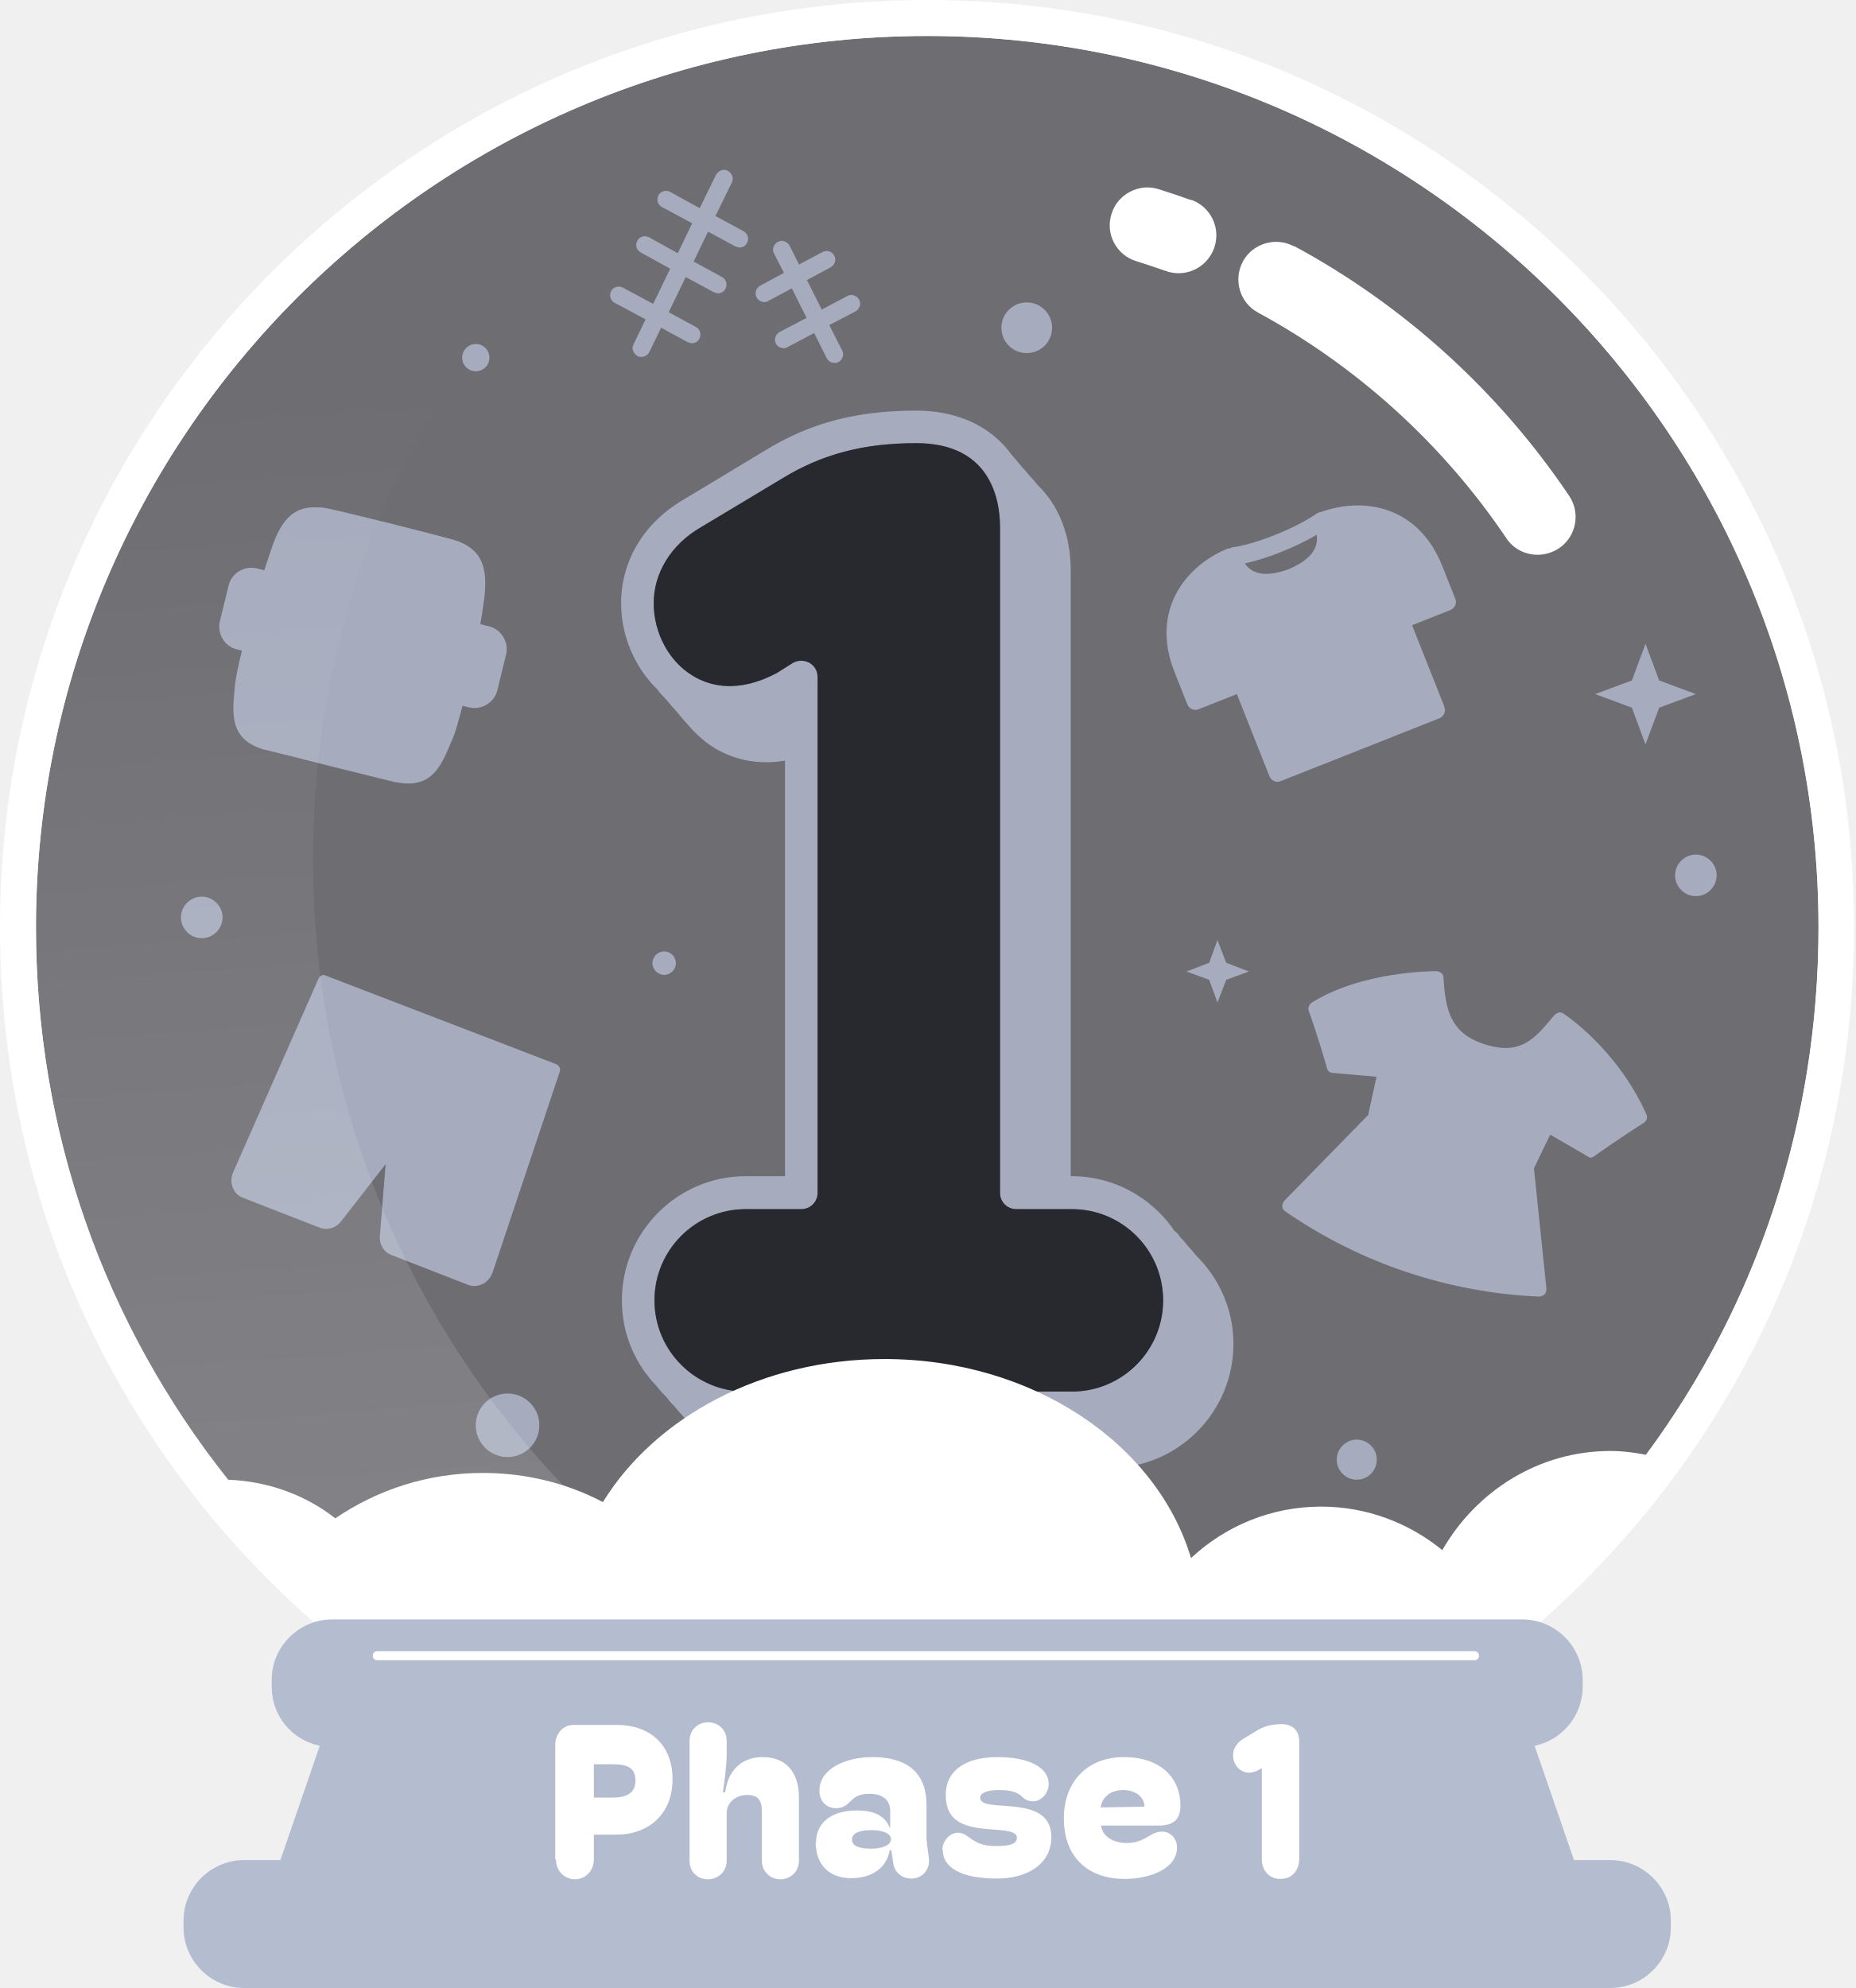
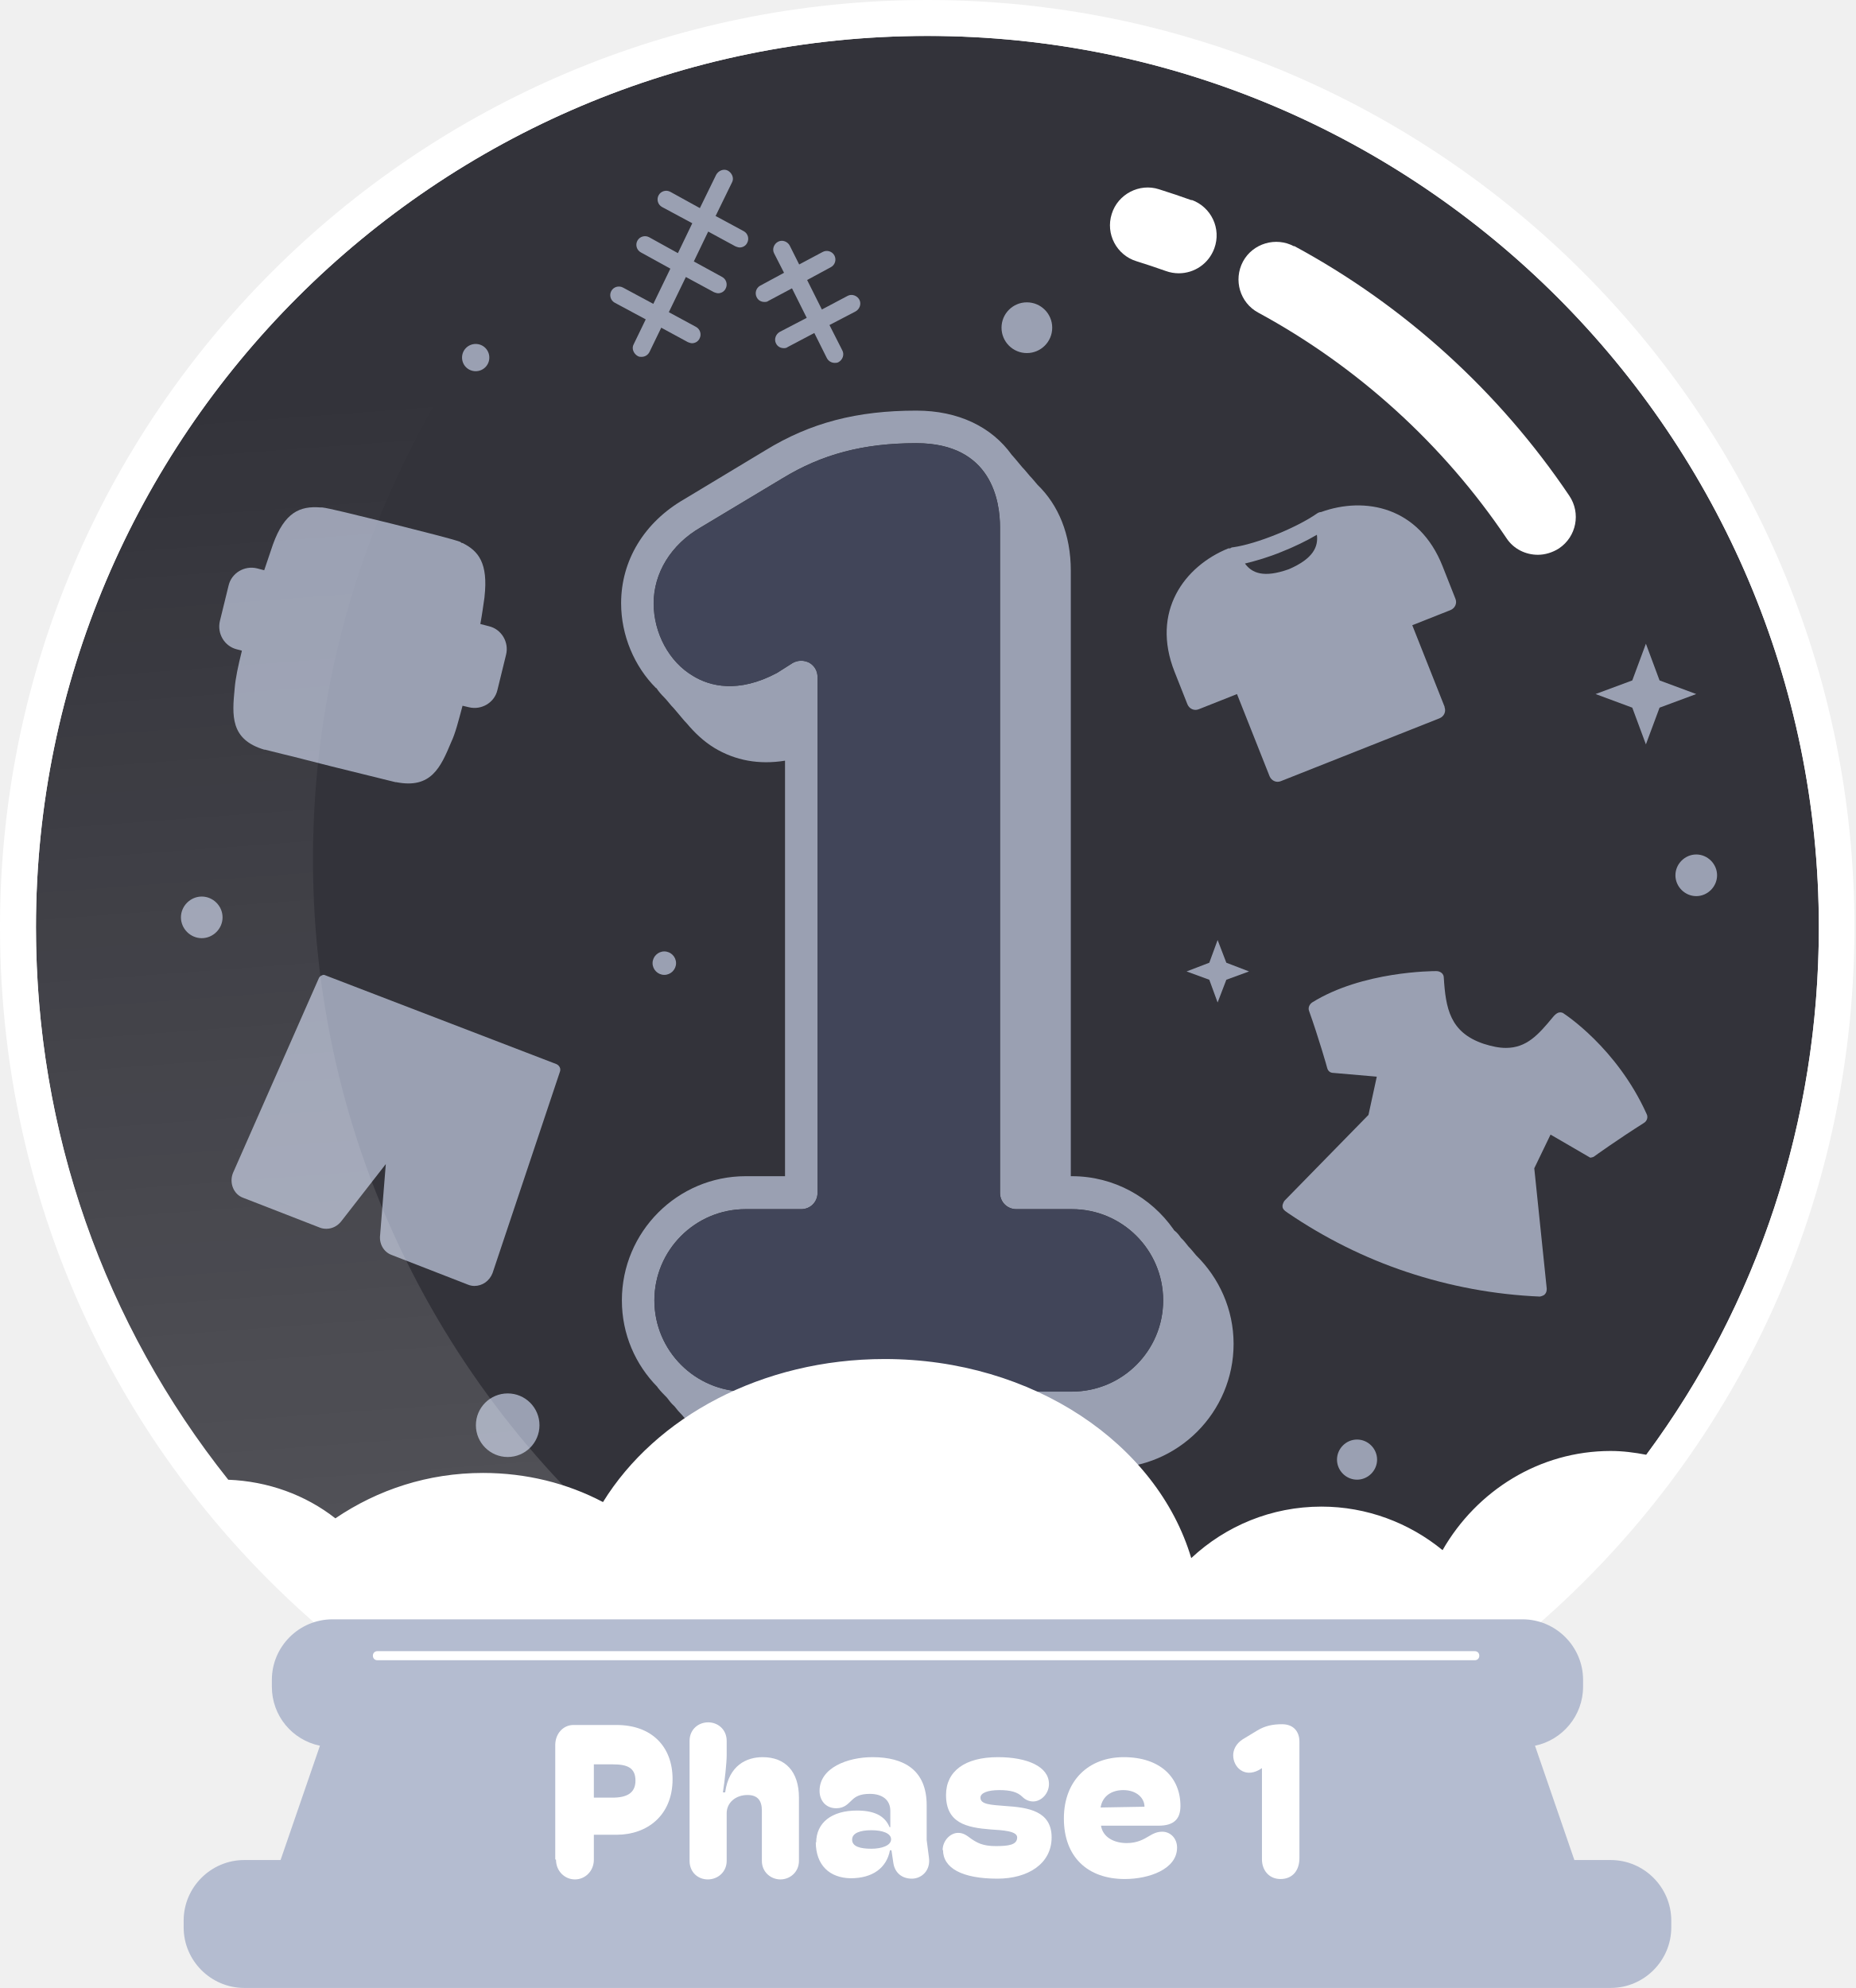
<svg xmlns="http://www.w3.org/2000/svg" width="56" height="60" viewBox="0 0 56 60" fill="none">
-   <path d="M44.068 49.538L44.399 49.972C39.83 53.399 34.142 55.432 27.985 55.432C21.829 55.432 16.152 53.41 11.572 49.972L11.903 49.538C5.027 44.41 1.086 36.54 1.086 27.985C1.086 13.159 13.159 1.086 27.985 1.086C42.811 1.086 54.885 13.148 54.885 27.985C54.885 36.54 50.944 44.41 44.068 49.538Z" fill="#17171E" fill-opacity="0.6" />
-   <path opacity="0.8" d="M7.3 19.646C7.186 20.103 7.106 20.48 7.083 20.777C7.003 21.599 6.946 22.319 7.974 22.627C7.974 22.627 7.985 22.627 7.997 22.627L8.545 22.764L8.83 22.833L9.995 23.13L11.937 23.609C11.937 23.609 11.949 23.609 11.96 23.609C13.011 23.815 13.296 23.164 13.616 22.399C13.742 22.136 13.833 21.77 13.959 21.302L14.153 21.348C14.53 21.439 14.918 21.211 15.01 20.834L15.273 19.76C15.364 19.383 15.135 18.995 14.758 18.903L14.496 18.835C14.553 18.526 14.587 18.252 14.621 18.024C14.621 18.024 14.621 18.024 14.621 18.012C14.736 16.996 14.439 16.631 13.959 16.391H13.936C13.936 16.391 13.902 16.368 13.89 16.356C13.639 16.265 12.771 16.048 11.823 15.808C10.612 15.511 9.927 15.34 9.721 15.317C9.721 15.317 9.71 15.317 9.698 15.317H9.664C9.059 15.271 8.591 15.454 8.236 16.436L7.974 17.213L7.757 17.156C7.38 17.064 6.991 17.293 6.9 17.67L6.637 18.744C6.546 19.12 6.774 19.509 7.151 19.6L7.288 19.634L7.3 19.646Z" fill="#B4BCD0" />
-   <path opacity="0.8" d="M21.586 6.534L22.089 5.506C22.157 5.38 22.089 5.221 21.963 5.152C21.838 5.084 21.678 5.152 21.609 5.278L21.118 6.283L20.227 5.792C20.102 5.723 19.942 5.769 19.873 5.894C19.805 6.02 19.851 6.18 19.976 6.248L20.89 6.739L20.456 7.642L19.588 7.162C19.462 7.093 19.302 7.139 19.234 7.265C19.165 7.39 19.211 7.55 19.337 7.619L20.227 8.11L19.713 9.172L18.8 8.681C18.674 8.612 18.514 8.658 18.446 8.784C18.377 8.909 18.423 9.069 18.549 9.138L19.485 9.64L19.12 10.394C19.051 10.519 19.12 10.679 19.245 10.748C19.279 10.771 19.325 10.771 19.36 10.771C19.462 10.771 19.554 10.714 19.599 10.622L19.953 9.891L20.753 10.325C20.753 10.325 20.833 10.36 20.878 10.36C20.97 10.36 21.061 10.314 21.107 10.223C21.175 10.097 21.13 9.937 21.004 9.869L20.182 9.423L20.696 8.361L21.541 8.818C21.541 8.818 21.621 8.852 21.666 8.852C21.758 8.852 21.849 8.806 21.895 8.715C21.963 8.589 21.918 8.43 21.792 8.361L20.935 7.893L21.369 6.991L22.192 7.436C22.192 7.436 22.271 7.47 22.317 7.47C22.409 7.47 22.5 7.425 22.546 7.333C22.614 7.208 22.569 7.048 22.443 6.979L21.598 6.522L21.586 6.534Z" fill="#B4BCD0" />
-   <path opacity="0.8" d="M25.577 8.932L24.801 9.343L24.355 8.452L25.075 8.064C25.2 7.995 25.246 7.836 25.178 7.71C25.109 7.584 24.949 7.539 24.824 7.607L24.116 7.984L23.83 7.413C23.762 7.287 23.602 7.23 23.476 7.299C23.35 7.367 23.293 7.527 23.362 7.653L23.659 8.235L22.939 8.624C22.814 8.692 22.768 8.852 22.837 8.978C22.882 9.069 22.974 9.115 23.065 9.115C23.111 9.115 23.145 9.115 23.191 9.08L23.899 8.703L24.344 9.594L23.533 10.017C23.407 10.085 23.35 10.245 23.419 10.371C23.465 10.462 23.556 10.508 23.647 10.508C23.693 10.508 23.727 10.508 23.773 10.474L24.572 10.051L24.949 10.805C24.995 10.896 25.086 10.953 25.189 10.953C25.223 10.953 25.269 10.953 25.303 10.93C25.429 10.862 25.486 10.702 25.417 10.576L25.029 9.811L25.817 9.4C25.943 9.332 26 9.172 25.931 9.046C25.863 8.92 25.703 8.863 25.577 8.932Z" fill="#B4BCD0" />
-   <path opacity="0.8" d="M43.601 21.348L42.618 18.87L43.772 18.413C43.909 18.356 43.978 18.207 43.921 18.07L43.532 17.088C42.824 15.294 41.191 14.975 39.866 15.454C39.82 15.454 39.774 15.477 39.74 15.5C39.135 15.923 37.935 16.414 37.216 16.517C37.182 16.517 37.147 16.528 37.124 16.551C37.102 16.551 37.09 16.551 37.067 16.551C35.742 17.088 34.726 18.458 35.445 20.274L35.834 21.257C35.891 21.394 36.039 21.462 36.176 21.405L37.33 20.948L38.312 23.427C38.37 23.564 38.518 23.633 38.655 23.575L43.441 21.679C43.578 21.622 43.647 21.474 43.589 21.337L43.601 21.348ZM38.895 17.179C38.13 17.453 37.776 17.293 37.57 17.008C37.901 16.928 38.289 16.814 38.678 16.654C39.055 16.505 39.432 16.322 39.74 16.14C39.786 16.494 39.637 16.859 38.895 17.179Z" fill="#B4BCD0" />
-   <path opacity="0.8" d="M6.089 27.061C5.746 27.061 5.461 27.346 5.461 27.689C5.461 28.031 5.746 28.317 6.089 28.317C6.432 28.317 6.717 28.031 6.717 27.689C6.717 27.346 6.432 27.061 6.089 27.061Z" fill="#B4BCD0" />
-   <path opacity="0.8" d="M51.183 25.791C50.84 25.791 50.555 26.076 50.555 26.419C50.555 26.762 50.84 27.047 51.183 27.047C51.525 27.047 51.811 26.762 51.811 26.419C51.811 26.076 51.525 25.791 51.183 25.791Z" fill="#B4BCD0" />
-   <path opacity="0.8" d="M40.949 43.449C40.618 43.449 40.344 43.723 40.344 44.054C40.344 44.386 40.618 44.66 40.949 44.66C41.28 44.66 41.554 44.386 41.554 44.054C41.554 43.723 41.28 43.449 40.949 43.449Z" fill="#B4BCD0" />
-   <path opacity="0.8" d="M30.988 10.657C31.41 10.657 31.753 10.315 31.753 9.892C31.753 9.47 31.41 9.127 30.988 9.127C30.565 9.127 30.223 9.47 30.223 9.892C30.223 10.315 30.565 10.657 30.988 10.657Z" fill="#B4BCD0" />
-   <path opacity="0.8" d="M15.319 43.975C15.848 43.975 16.278 43.546 16.278 43.016C16.278 42.486 15.848 42.057 15.319 42.057C14.789 42.057 14.359 42.486 14.359 43.016C14.359 43.546 14.789 43.975 15.319 43.975Z" fill="#B4BCD0" />
-   <path opacity="0.8" d="M20.045 28.715C19.851 28.715 19.691 28.875 19.691 29.069C19.691 29.263 19.851 29.423 20.045 29.423C20.24 29.423 20.399 29.263 20.399 29.069C20.399 28.875 20.24 28.715 20.045 28.715Z" fill="#B4BCD0" />
-   <path opacity="0.8" d="M14.36 11.205C14.589 11.205 14.771 11.022 14.771 10.794C14.771 10.566 14.589 10.383 14.36 10.383C14.132 10.383 13.949 10.566 13.949 10.794C13.949 11.022 14.132 11.205 14.36 11.205Z" fill="#B4BCD0" />
-   <path opacity="0.8" d="M36.745 28.373L36.494 29.058L35.809 29.321L36.494 29.572L36.745 30.257L37.008 29.572L37.693 29.321L37.008 29.058L36.745 28.373Z" fill="#B4BCD0" />
-   <path opacity="0.8" d="M50.075 20.537L49.663 19.43L49.252 20.537L48.145 20.948L49.252 21.36L49.663 22.467L50.075 21.36L51.182 20.948L50.075 20.537Z" fill="#B4BCD0" />
-   <path opacity="0.8" d="M47.199 30.59C47.199 30.59 47.13 30.555 47.084 30.555C47.027 30.555 46.959 30.578 46.856 30.704C46.422 31.229 46.068 31.629 45.44 31.629C45.234 31.629 45.017 31.584 44.766 31.504C43.749 31.161 43.623 30.43 43.566 29.505C43.566 29.39 43.464 29.311 43.338 29.311C43.246 29.311 41.111 29.311 39.591 30.259C39.511 30.316 39.466 30.419 39.5 30.51C39.786 31.309 40.048 32.223 40.048 32.235C40.071 32.326 40.14 32.383 40.231 32.383L41.545 32.497L41.293 33.651L38.758 36.244C38.758 36.244 38.689 36.346 38.7 36.415C38.7 36.472 38.735 36.529 38.86 36.609C39.968 37.363 41.179 37.968 42.447 38.391C43.749 38.825 45.097 39.076 46.468 39.133C46.468 39.133 46.582 39.111 46.616 39.065C46.662 39.019 46.673 38.962 46.673 38.894L46.296 35.261L46.787 34.245L47.987 34.942C47.987 34.942 48.078 34.93 48.101 34.907C48.112 34.896 48.832 34.382 49.609 33.891C49.7 33.834 49.734 33.719 49.689 33.628C48.786 31.618 47.187 30.59 47.164 30.578L47.199 30.59Z" fill="#B4BCD0" />
-   <path opacity="0.8" d="M16.791 32.119L9.777 29.424C9.709 29.424 9.64 29.47 9.617 29.527L7.025 35.409C6.91 35.706 7.047 36.049 7.333 36.151L9.652 37.054C9.709 37.077 9.777 37.088 9.846 37.088C10.029 37.088 10.2 36.997 10.314 36.837L11.639 35.135L11.468 37.271C11.434 37.533 11.571 37.785 11.81 37.876L14.129 38.779C14.186 38.801 14.255 38.813 14.312 38.813C14.552 38.813 14.769 38.664 14.86 38.424L16.893 32.348C16.928 32.257 16.882 32.165 16.791 32.119Z" fill="#B4BCD0" />
-   <path opacity="0.15" d="M38.514 53.318C35.282 54.677 31.718 55.42 27.983 55.42C21.826 55.42 16.15 53.398 11.569 49.971C4.876 44.969 0.547 36.985 0.547 27.984C0.547 13.375 11.958 1.439 26.35 0.605C16.424 4.717 9.445 14.506 9.445 25.928C9.445 34.929 13.774 42.913 20.479 47.927C25.047 51.342 30.736 53.375 36.892 53.375C37.441 53.375 37.977 53.375 38.526 53.318H38.514Z" fill="url(#paint0_linear_3373_22678)" />
+   <path d="M44.076 49.536L44.407 49.97C39.837 53.397 34.148 55.43 27.99 55.43C21.833 55.43 16.155 53.408 11.573 49.97L11.905 49.536C5.027 44.408 1.086 36.538 1.086 27.983C1.086 13.157 13.162 1.084 27.99 1.084C42.819 1.084 54.895 13.146 54.895 27.983C54.895 36.538 50.953 44.408 44.076 49.536Z" fill="#33333A" />
+   <path opacity="0.8" d="M7.3 19.644C7.186 20.101 7.106 20.478 7.083 20.775C7.003 21.597 6.946 22.317 7.974 22.625C7.974 22.625 7.985 22.625 7.997 22.625L8.545 22.762L8.831 22.831L9.996 23.128L11.938 23.607C11.938 23.607 11.95 23.607 11.961 23.607C13.012 23.813 13.298 23.162 13.618 22.397C13.743 22.134 13.835 21.768 13.96 21.3L14.155 21.346C14.531 21.437 14.92 21.209 15.011 20.832L15.274 19.758C15.366 19.381 15.137 18.993 14.76 18.901L14.497 18.833C14.554 18.525 14.589 18.25 14.623 18.022C14.623 18.022 14.623 18.022 14.623 18.011C14.737 16.994 14.44 16.628 13.96 16.389H13.938C13.938 16.389 13.903 16.366 13.892 16.354C13.64 16.263 12.772 16.046 11.824 15.806C10.613 15.509 9.928 15.338 9.722 15.315C9.722 15.315 9.71 15.315 9.699 15.315H9.665C9.059 15.269 8.591 15.452 8.237 16.434L7.974 17.211L7.757 17.154C7.38 17.062 6.991 17.291 6.9 17.668L6.637 18.742C6.546 19.119 6.774 19.507 7.151 19.598L7.288 19.633L7.3 19.644Z" fill="#B4BCD0" />
+   <path opacity="0.8" d="M21.591 6.532L22.093 5.504C22.162 5.379 22.093 5.219 21.968 5.15C21.842 5.082 21.682 5.15 21.614 5.276L21.123 6.281L20.232 5.79C20.106 5.721 19.946 5.767 19.878 5.893C19.809 6.018 19.855 6.178 19.98 6.247L20.894 6.738L20.46 7.64L19.592 7.16C19.466 7.092 19.306 7.138 19.238 7.263C19.169 7.389 19.215 7.549 19.341 7.617L20.232 8.108L19.718 9.171L18.804 8.68C18.678 8.611 18.518 8.657 18.45 8.782C18.381 8.908 18.427 9.068 18.553 9.136L19.489 9.639L19.124 10.393C19.055 10.518 19.124 10.678 19.249 10.747C19.284 10.77 19.329 10.77 19.364 10.77C19.466 10.77 19.558 10.713 19.603 10.621L19.957 9.89L20.757 10.324C20.757 10.324 20.837 10.359 20.883 10.359C20.974 10.359 21.065 10.313 21.111 10.222C21.18 10.096 21.134 9.936 21.008 9.867L20.186 9.422L20.7 8.36L21.545 8.817C21.545 8.817 21.625 8.851 21.671 8.851C21.762 8.851 21.854 8.805 21.899 8.714C21.968 8.588 21.922 8.428 21.797 8.36L20.94 7.891L21.374 6.989L22.196 7.435C22.196 7.435 22.276 7.469 22.322 7.469C22.413 7.469 22.505 7.423 22.55 7.332C22.619 7.206 22.573 7.046 22.448 6.978L21.602 6.521L21.591 6.532Z" fill="#B4BCD0" />
+   <path opacity="0.8" d="M25.582 8.93L24.805 9.341L24.36 8.451L25.079 8.062C25.205 7.994 25.25 7.834 25.182 7.708C25.113 7.582 24.953 7.537 24.828 7.605L24.12 7.982L23.834 7.411C23.766 7.285 23.606 7.228 23.48 7.297C23.354 7.365 23.297 7.525 23.366 7.651L23.663 8.233L22.943 8.622C22.818 8.69 22.772 8.85 22.84 8.976C22.886 9.067 22.977 9.113 23.069 9.113C23.115 9.113 23.149 9.113 23.195 9.079L23.903 8.702L24.348 9.593L23.537 10.015C23.412 10.084 23.354 10.244 23.423 10.369C23.469 10.461 23.56 10.507 23.651 10.507C23.697 10.507 23.731 10.507 23.777 10.472L24.577 10.05L24.953 10.803C24.999 10.895 25.091 10.952 25.193 10.952C25.228 10.952 25.273 10.952 25.308 10.929C25.433 10.861 25.49 10.701 25.422 10.575L25.034 9.81L25.822 9.399C25.947 9.33 26.004 9.17 25.936 9.044C25.867 8.919 25.707 8.862 25.582 8.93Z" fill="#B4BCD0" />
+   <path opacity="0.8" d="M43.606 21.348L42.624 18.87L43.778 18.413C43.915 18.356 43.983 18.207 43.926 18.07L43.538 17.088C42.83 15.294 41.196 14.975 39.871 15.454C39.825 15.454 39.779 15.477 39.745 15.5C39.139 15.923 37.94 16.414 37.22 16.517C37.186 16.517 37.152 16.528 37.129 16.551C37.106 16.551 37.094 16.551 37.072 16.551C35.746 17.088 34.73 18.458 35.449 20.274L35.838 21.257C35.895 21.394 36.043 21.462 36.181 21.405L37.334 20.948L38.317 23.427C38.374 23.564 38.523 23.633 38.66 23.575L43.446 21.679C43.584 21.622 43.652 21.474 43.595 21.337L43.606 21.348ZM38.9 17.179C38.134 17.453 37.78 17.293 37.574 17.008C37.906 16.928 38.294 16.814 38.682 16.654C39.059 16.505 39.437 16.322 39.745 16.14C39.791 16.494 39.642 16.859 38.9 17.179Z" fill="#B4BCD0" />
+   <path opacity="0.8" d="M6.089 27.059C5.746 27.059 5.461 27.344 5.461 27.687C5.461 28.029 5.746 28.315 6.089 28.315C6.432 28.315 6.717 28.029 6.717 27.687C6.717 27.344 6.432 27.059 6.089 27.059Z" fill="#B4BCD0" />
+   <path opacity="0.8" d="M51.195 25.789C50.852 25.789 50.566 26.075 50.566 26.417C50.566 26.76 50.852 27.046 51.195 27.046C51.537 27.046 51.823 26.76 51.823 26.417C51.823 26.075 51.537 25.789 51.195 25.789Z" fill="#B4BCD0" />
+   <path opacity="0.8" d="M40.957 43.447C40.626 43.447 40.352 43.721 40.352 44.053C40.352 44.384 40.626 44.658 40.957 44.658C41.288 44.658 41.562 44.384 41.562 44.053C41.562 43.721 41.288 43.447 40.957 43.447Z" fill="#B4BCD0" />
+   <path opacity="0.8" d="M30.992 10.656C31.415 10.656 31.757 10.313 31.757 9.89C31.757 9.468 31.415 9.125 30.992 9.125C30.569 9.125 30.227 9.468 30.227 9.89C30.227 10.313 30.569 10.656 30.992 10.656Z" fill="#B4BCD0" />
+   <path opacity="0.8" d="M15.323 43.974C15.853 43.974 16.282 43.544 16.282 43.014C16.282 42.484 15.853 42.055 15.323 42.055C14.793 42.055 14.363 42.484 14.363 43.014C14.363 43.544 14.793 43.974 15.323 43.974Z" fill="#B4BCD0" />
+   <path opacity="0.8" d="M20.049 28.715C19.855 28.715 19.695 28.875 19.695 29.069C19.695 29.263 19.855 29.423 20.049 29.423C20.244 29.423 20.404 29.263 20.404 29.069C20.404 28.875 20.244 28.715 20.049 28.715Z" fill="#B4BCD0" />
+   <path opacity="0.8" d="M14.357 11.203C14.585 11.203 14.768 11.021 14.768 10.792C14.768 10.564 14.585 10.381 14.357 10.381C14.128 10.381 13.945 10.564 13.945 10.792C13.945 11.021 14.128 11.203 14.357 11.203Z" fill="#B4BCD0" />
+   <path opacity="0.8" d="M36.749 28.371L36.498 29.056L35.812 29.319L36.498 29.57L36.749 30.256L37.012 29.57L37.697 29.319L37.012 29.056L36.749 28.371Z" fill="#B4BCD0" />
+   <path opacity="0.8" d="M50.087 20.536L49.675 19.428L49.264 20.536L48.156 20.947L49.264 21.358L49.675 22.466L50.087 21.358L51.194 20.947L50.087 20.536Z" fill="#B4BCD0" />
+   <path opacity="0.8" d="M47.208 30.588C47.208 30.588 47.139 30.554 47.094 30.554C47.037 30.554 46.968 30.576 46.865 30.702C46.431 31.227 46.077 31.627 45.449 31.627C45.243 31.627 45.026 31.582 44.775 31.502C43.758 31.159 43.632 30.428 43.575 29.503C43.575 29.389 43.472 29.309 43.347 29.309C43.255 29.309 41.119 29.309 39.599 30.257C39.519 30.314 39.474 30.416 39.508 30.508C39.794 31.307 40.056 32.221 40.056 32.233C40.079 32.324 40.148 32.381 40.239 32.381L41.553 32.495L41.302 33.649L38.765 36.242C38.765 36.242 38.697 36.345 38.708 36.413C38.708 36.47 38.743 36.527 38.868 36.607C39.976 37.361 41.187 37.967 42.456 38.389C43.758 38.823 45.106 39.074 46.477 39.132C46.477 39.132 46.591 39.109 46.625 39.063C46.671 39.017 46.682 38.96 46.682 38.892L46.306 35.26L46.797 34.243L47.996 34.94C47.996 34.94 48.088 34.928 48.111 34.905C48.122 34.894 48.842 34.38 49.619 33.889C49.71 33.832 49.744 33.718 49.699 33.626C48.796 31.616 47.197 30.588 47.174 30.576L47.208 30.588Z" fill="#B4BCD0" />
+   <path opacity="0.8" d="M16.796 32.117L9.782 29.422C9.713 29.422 9.645 29.468 9.622 29.525L7.029 35.407C6.914 35.704 7.051 36.047 7.337 36.15L9.656 37.052C9.713 37.075 9.782 37.086 9.85 37.086C10.033 37.086 10.204 36.995 10.319 36.835L11.644 35.133L11.473 37.269C11.438 37.532 11.575 37.783 11.815 37.874L14.134 38.776C14.192 38.799 14.26 38.811 14.317 38.811C14.557 38.811 14.774 38.662 14.866 38.422L16.899 32.346C16.933 32.255 16.888 32.163 16.796 32.117Z" fill="#B4BCD0" />
+   <path opacity="0.15" d="M38.522 53.32C35.288 54.679 31.724 55.422 27.988 55.422C21.831 55.422 16.153 53.4 11.571 49.974C4.877 44.971 0.547 36.987 0.547 27.986C0.547 13.377 11.96 1.441 26.355 0.607C16.427 4.719 9.446 14.508 9.446 25.93C9.446 34.931 13.776 42.915 20.482 47.929C25.052 51.344 30.741 53.377 36.899 53.377C37.448 53.377 37.984 53.377 38.533 53.32H38.522Z" fill="url(#paint0_linear_3373_22678)" />
  <g opacity="0.8">
-     <path d="M36.096 37.887C36.028 37.807 35.959 37.715 35.868 37.624C35.799 37.544 35.731 37.441 35.639 37.361C35.582 37.281 35.525 37.201 35.445 37.144C35.434 37.133 35.422 37.121 35.411 37.098C34.737 36.139 33.618 35.499 32.35 35.499H32.316V17.224C32.316 16.128 31.939 15.237 31.311 14.631C31.231 14.54 31.162 14.448 31.082 14.369C31.002 14.277 30.934 14.186 30.854 14.106C30.774 14.014 30.705 13.923 30.625 13.832C30.591 13.797 30.568 13.763 30.534 13.729C29.928 12.884 28.923 12.393 27.655 12.393C25.862 12.393 24.457 12.758 23.098 13.592L20.654 15.065C19.443 15.762 18.746 16.916 18.746 18.206C18.746 19.177 19.146 20.114 19.797 20.765H19.808C19.877 20.868 19.957 20.959 20.037 21.039C20.117 21.119 20.185 21.21 20.265 21.302C20.345 21.382 20.414 21.473 20.494 21.564C20.574 21.656 20.642 21.747 20.722 21.827C20.962 22.113 21.236 22.375 21.556 22.57C22.196 22.958 22.915 23.084 23.692 22.958V35.499H22.504C20.448 35.499 18.769 37.178 18.769 39.246C18.769 40.274 19.18 41.188 19.843 41.861C19.843 41.873 19.854 41.884 19.866 41.896C19.945 41.998 20.037 42.09 20.128 42.181C20.197 42.273 20.265 42.364 20.357 42.444C20.425 42.535 20.505 42.627 20.585 42.707C20.665 42.798 20.734 42.889 20.814 42.969C21.499 43.78 22.504 44.306 23.646 44.306H33.492C35.548 44.306 37.227 42.627 37.227 40.559C37.227 39.52 36.793 38.572 36.096 37.887ZM32.35 41.998H22.504C20.985 41.998 19.751 40.765 19.751 39.246C19.751 37.727 20.985 36.493 22.504 36.493H24.183C24.457 36.493 24.674 36.276 24.674 36.002V20.434C24.674 20.251 24.583 20.091 24.423 20C24.263 19.92 24.08 19.92 23.92 20.011L23.452 20.308C22.276 20.936 21.419 20.708 20.916 20.399C20.197 19.977 19.728 19.109 19.728 18.206C19.728 17.304 20.242 16.436 21.156 15.911L23.612 14.437C24.811 13.706 26.056 13.375 27.655 13.375C29.94 13.375 30.18 15.145 30.18 15.911V36.002C30.18 36.276 30.397 36.493 30.671 36.493H32.35C33.869 36.493 35.103 37.727 35.103 39.246C35.103 40.765 33.869 41.998 32.35 41.998Z" fill="#B4BCD0" />
-     <path d="M35.105 39.246C35.105 40.765 33.871 41.999 32.352 41.999H22.506C20.987 41.999 19.753 40.765 19.753 39.246C19.753 37.727 20.987 36.493 22.506 36.493H24.185C24.459 36.493 24.676 36.276 24.676 36.002V20.434C24.676 20.251 24.585 20.091 24.425 20C24.265 19.92 24.082 19.92 23.922 20.011L23.454 20.308C22.278 20.936 21.421 20.708 20.918 20.4C20.199 19.977 19.73 19.109 19.73 18.206C19.73 17.304 20.244 16.436 21.158 15.911L23.614 14.437C24.813 13.706 26.058 13.375 27.657 13.375C29.942 13.375 30.182 15.145 30.182 15.911V36.002C30.182 36.276 30.399 36.493 30.673 36.493H32.352C33.871 36.493 35.105 37.727 35.105 39.246Z" fill="#17171E" />
+     <path d="M36.1 37.887C36.031 37.807 35.963 37.715 35.871 37.624C35.803 37.544 35.734 37.441 35.643 37.361C35.586 37.281 35.529 37.201 35.449 37.144C35.437 37.133 35.426 37.121 35.414 37.098C34.74 36.139 33.621 35.499 32.352 35.499H32.318V17.224C32.318 16.128 31.941 15.237 31.313 14.631C31.233 14.54 31.164 14.448 31.084 14.369C31.004 14.277 30.936 14.186 30.856 14.106C30.776 14.014 30.707 13.923 30.627 13.832C30.593 13.797 30.57 13.763 30.536 13.729C29.93 12.884 28.925 12.393 27.657 12.393C25.863 12.393 24.458 12.758 23.099 13.592L20.654 15.065C19.443 15.762 18.746 16.916 18.746 18.206C18.746 19.177 19.146 20.114 19.797 20.765H19.809C19.877 20.868 19.957 20.959 20.037 21.039C20.117 21.119 20.186 21.21 20.265 21.302C20.346 21.382 20.414 21.473 20.494 21.564C20.574 21.656 20.642 21.747 20.723 21.827C20.962 22.113 21.237 22.375 21.556 22.57C22.196 22.958 22.916 23.084 23.693 22.958V35.499H22.505C20.448 35.499 18.769 37.178 18.769 39.246C18.769 40.274 19.18 41.188 19.843 41.861C19.843 41.873 19.854 41.884 19.866 41.896C19.946 41.998 20.037 42.09 20.128 42.181C20.197 42.273 20.265 42.364 20.357 42.444C20.425 42.535 20.505 42.627 20.585 42.707C20.665 42.798 20.734 42.889 20.814 42.969C21.499 43.78 22.505 44.306 23.647 44.306H33.495C35.551 44.306 37.231 42.627 37.231 40.559C37.231 39.52 36.797 38.572 36.1 37.887ZM32.352 41.998H22.505C20.985 41.998 19.751 40.765 19.751 39.246C19.751 37.727 20.985 36.493 22.505 36.493H24.184C24.458 36.493 24.675 36.276 24.675 36.002V20.434C24.675 20.251 24.584 20.091 24.424 20C24.264 19.92 24.081 19.92 23.921 20.011L23.453 20.308C22.276 20.936 21.419 20.708 20.917 20.399C20.197 19.977 19.729 19.109 19.729 18.206C19.729 17.304 20.243 16.436 21.157 15.911L23.613 14.437C24.812 13.706 26.058 13.375 27.657 13.375C29.942 13.375 30.182 15.145 30.182 15.911V36.002C30.182 36.276 30.399 36.493 30.673 36.493H32.352C33.872 36.493 35.106 37.727 35.106 39.246C35.106 40.765 33.872 41.998 32.352 41.998Z" fill="#B4BCD0" />
+     <path d="M35.104 39.248C35.104 40.767 33.87 42.001 32.35 42.001H22.503C20.983 42.001 19.749 40.767 19.749 39.248C19.749 37.729 20.983 36.495 22.503 36.495H24.182C24.456 36.495 24.673 36.278 24.673 36.004V20.436C24.673 20.253 24.582 20.093 24.422 20.002C24.262 19.922 24.079 19.922 23.919 20.013L23.451 20.31C22.274 20.938 21.417 20.71 20.915 20.401C20.195 19.979 19.727 19.111 19.727 18.209C19.727 17.306 20.241 16.438 21.155 15.913L23.611 14.439C24.81 13.708 26.056 13.377 27.655 13.377C29.94 13.377 30.18 15.147 30.18 15.913V36.004C30.18 36.278 30.397 36.495 30.671 36.495H32.35C33.87 36.495 35.104 37.729 35.104 39.248Z" fill="#454A60" />
  </g>
-   <path d="M27.984 0C12.553 0 0 12.553 0 27.984C0 36.893 4.101 45.071 11.251 50.405L11.571 49.971C11.89 50.211 12.21 50.44 12.542 50.657C14.632 52.084 16.928 53.227 19.384 54.038C20.263 54.335 21.177 54.575 22.102 54.769C23.998 55.191 25.951 55.408 27.984 55.408C29.641 55.408 31.263 55.26 32.839 54.974C33.444 54.86 34.061 54.746 34.644 54.597C37.568 53.866 40.309 52.667 42.765 51.091C43.324 50.748 43.861 50.36 44.387 49.971L44.706 50.405C51.845 45.071 55.957 36.893 55.957 27.984C55.969 12.553 43.416 0 27.984 0ZM48.602 43.792C46.454 43.792 44.558 44.991 43.53 46.785C42.525 45.962 41.246 45.471 39.875 45.471C38.367 45.471 36.985 46.054 35.946 47.025C34.918 43.575 31.171 41.017 26.694 41.017C22.993 41.017 19.783 42.764 18.196 45.334C17.11 44.763 15.877 44.455 14.575 44.455C12.918 44.455 11.399 44.957 10.12 45.825C9.218 45.117 8.087 44.706 6.888 44.66C3.153 39.966 1.085 34.163 1.085 27.984C1.085 13.158 13.158 1.085 27.984 1.085C42.81 1.085 54.884 13.147 54.884 27.984C54.884 33.832 53.045 39.36 49.675 43.906C49.321 43.838 48.967 43.792 48.602 43.792Z" fill="white" />
-   <path d="M35.956 6.042C35.636 5.928 35.305 5.814 34.974 5.711C34.38 5.517 33.729 5.859 33.547 6.453C33.352 7.058 33.695 7.698 34.289 7.881C34.586 7.972 34.883 8.075 35.18 8.177C35.305 8.223 35.442 8.246 35.568 8.246C36.036 8.246 36.47 7.96 36.642 7.492C36.858 6.898 36.55 6.247 35.956 6.03V6.042Z" fill="white" />
-   <path d="M39.053 7.435C38.505 7.138 37.808 7.344 37.511 7.892C37.214 8.451 37.42 9.137 37.968 9.434C40.961 11.056 43.553 13.409 45.461 16.241C45.678 16.573 46.043 16.744 46.409 16.744C46.626 16.744 46.854 16.675 47.049 16.55C47.574 16.196 47.711 15.487 47.357 14.962C45.244 11.821 42.377 9.217 39.053 7.423V7.435Z" fill="white" />
-   <path d="M48.601 56.139H47.504L46.316 52.69C47.139 52.519 47.767 51.788 47.767 50.908V50.703C47.767 49.697 46.944 48.875 45.939 48.875H10.028C9.023 48.875 8.2 49.697 8.2 50.703V50.908C8.2 51.788 8.817 52.519 9.651 52.69L8.463 56.139H7.367C6.361 56.139 5.539 56.962 5.539 57.967V58.172C5.539 59.178 6.361 60 7.367 60H48.601C49.606 60 50.428 59.178 50.428 58.172V57.967C50.428 56.962 49.606 56.139 48.601 56.139Z" fill="#B4BCD0" />
-   <path d="M44.5 50.108H11.387C11.307 50.108 11.25 50.051 11.25 49.971C11.25 49.891 11.307 49.834 11.387 49.834H44.5C44.58 49.834 44.637 49.891 44.637 49.971C44.637 50.051 44.58 50.108 44.5 50.108Z" fill="white" />
-   <path d="M16.758 56.115V52.666C16.758 52.323 16.998 52.06 17.306 52.06H18.608C19.67 52.06 20.298 52.712 20.298 53.694C20.298 54.79 19.533 55.372 18.608 55.372H17.923V56.126C17.923 56.469 17.66 56.72 17.352 56.72C17.043 56.72 16.781 56.469 16.781 56.126L16.758 56.115ZM17.911 54.253H18.482C18.916 54.253 19.179 54.116 19.179 53.739C19.179 53.34 18.916 53.248 18.494 53.248H17.923V54.265L17.911 54.253Z" fill="white" />
-   <path d="M20.812 56.16V52.54C20.812 52.186 21.087 51.98 21.372 51.98C21.669 51.98 21.932 52.197 21.932 52.54V52.974C21.932 53.191 21.875 53.739 21.817 54.093H21.886C22 53.271 22.537 53.031 23.017 53.031C23.702 53.031 24.113 53.465 24.113 54.253V56.16C24.113 56.503 23.839 56.72 23.553 56.72C23.268 56.72 22.994 56.503 22.994 56.16V54.641C22.994 54.344 22.868 54.173 22.56 54.173C22.206 54.173 21.932 54.401 21.932 54.721V56.16C21.932 56.491 21.669 56.72 21.361 56.72C21.064 56.72 20.812 56.503 20.812 56.16Z" fill="white" />
-   <path d="M24.629 55.612C24.629 55.007 25.097 54.642 25.862 54.642C26.479 54.642 26.73 54.87 26.844 55.144H26.867V54.653C26.867 54.322 26.627 54.139 26.25 54.139C25.953 54.139 25.816 54.219 25.702 54.333C25.588 54.436 25.485 54.573 25.234 54.573C24.914 54.573 24.731 54.333 24.731 54.048C24.731 53.351 25.576 53.031 26.33 53.031C27.278 53.031 27.963 53.419 27.963 54.482V55.532L28.032 56.057C28.089 56.457 27.803 56.697 27.518 56.697C27.209 56.697 27.004 56.514 26.958 56.229L26.901 55.84H26.855C26.753 56.377 26.33 56.686 25.668 56.686C25.04 56.674 24.617 56.297 24.617 55.589L24.629 55.612ZM26.89 55.509C26.89 55.327 26.627 55.235 26.296 55.235C25.965 55.235 25.713 55.315 25.713 55.521C25.713 55.726 25.953 55.795 26.296 55.795C26.593 55.795 26.89 55.703 26.89 55.509Z" fill="white" />
-   <path d="M28.441 55.84C28.441 55.555 28.67 55.315 28.91 55.315C29.081 55.315 29.184 55.407 29.309 55.498C29.481 55.612 29.652 55.715 30.04 55.715C30.428 55.715 30.691 55.681 30.691 55.452C30.691 55.258 30.257 55.235 29.892 55.212C29.161 55.155 28.544 55.018 28.544 54.173C28.544 53.454 29.115 53.031 30.109 53.031C31 53.031 31.65 53.317 31.65 53.842C31.65 54.128 31.422 54.367 31.171 54.367C31.057 54.367 30.942 54.322 30.851 54.23C30.703 54.082 30.486 54.025 30.154 54.025C29.789 54.025 29.583 54.116 29.583 54.253C29.583 54.459 29.892 54.47 30.337 54.504C31.022 54.55 31.73 54.653 31.73 55.452C31.73 56.252 31.011 56.697 30.097 56.697C29.024 56.697 28.453 56.377 28.453 55.829L28.441 55.84Z" fill="white" />
-   <path d="M35.524 55.761C35.524 56.411 34.679 56.708 33.948 56.708C32.817 56.708 32.109 56.035 32.109 54.881C32.109 53.728 32.863 53.031 33.914 53.031C35.021 53.031 35.627 53.648 35.627 54.504C35.627 54.916 35.41 55.098 34.964 55.098H33.228C33.286 55.452 33.628 55.624 34.005 55.624C34.325 55.624 34.519 55.509 34.69 55.407C34.804 55.338 34.919 55.281 35.078 55.281C35.318 55.281 35.524 55.475 35.524 55.761ZM33.217 54.55L34.542 54.527C34.542 54.265 34.302 54.025 33.902 54.025C33.56 54.025 33.274 54.196 33.217 54.55Z" fill="white" />
-   <path d="M39.213 52.562V56.08C39.213 56.434 39.019 56.708 38.642 56.708C38.288 56.708 38.083 56.434 38.083 56.114V53.362L37.991 53.419C37.546 53.659 37.215 53.328 37.215 52.974C37.215 52.802 37.306 52.62 37.5 52.494L37.934 52.231C38.174 52.083 38.414 52.037 38.688 52.037C39.053 52.037 39.213 52.277 39.213 52.562Z" fill="white" />
+   <path d="M27.99 0C12.555 0 0 12.553 0 27.984C0 36.893 4.101 45.071 11.253 50.405L11.573 49.971C11.893 50.211 12.213 50.44 12.544 50.657C14.635 52.084 16.931 53.227 19.387 54.038C20.267 54.335 21.181 54.575 22.106 54.769C24.003 55.191 25.956 55.408 27.99 55.408C29.646 55.408 31.268 55.26 32.845 54.974C33.45 54.86 34.068 54.746 34.65 54.597C37.575 53.866 40.317 52.667 42.773 51.091C43.333 50.748 43.87 50.36 44.395 49.971L44.715 50.405C51.855 45.071 55.968 36.893 55.968 27.984C55.979 12.553 43.424 0 27.99 0ZM48.611 43.792C46.463 43.792 44.566 44.991 43.538 46.785C42.533 45.962 41.253 45.471 39.883 45.471C38.374 45.471 36.992 46.054 35.953 47.025C34.924 43.575 31.177 41.017 26.699 41.017C22.997 41.017 19.787 42.764 18.199 45.334C17.114 44.763 15.88 44.455 14.578 44.455C12.921 44.455 11.402 44.957 10.122 45.825C9.219 45.117 8.088 44.706 6.889 44.66C3.153 39.966 1.085 34.163 1.085 27.984C1.085 13.158 13.161 1.085 27.99 1.085C42.819 1.085 54.894 13.147 54.894 27.984C54.894 33.832 53.055 39.36 49.685 43.906C49.33 43.838 48.976 43.792 48.611 43.792Z" fill="white" />
+   <path d="M35.965 6.044C35.645 5.93 35.313 5.816 34.982 5.713C34.388 5.519 33.737 5.861 33.554 6.455C33.36 7.061 33.703 7.7 34.297 7.883C34.594 7.974 34.891 8.077 35.188 8.18C35.313 8.226 35.451 8.248 35.576 8.248C36.044 8.248 36.478 7.963 36.65 7.495C36.867 6.901 36.559 6.25 35.965 6.033V6.044Z" fill="white" />
+   <path d="M39.057 7.435C38.509 7.138 37.812 7.344 37.515 7.892C37.218 8.451 37.424 9.137 37.972 9.434C40.965 11.056 43.559 13.409 45.466 16.241C45.683 16.573 46.049 16.744 46.415 16.744C46.632 16.744 46.86 16.675 47.054 16.55C47.58 16.196 47.717 15.487 47.363 14.962C45.249 11.821 42.382 9.217 39.057 7.423V7.435Z" fill="white" />
+   <path d="M48.613 56.138H47.516L46.328 52.688C47.151 52.517 47.779 51.786 47.779 50.906V50.701C47.779 49.695 46.956 48.873 45.951 48.873H10.033C9.027 48.873 8.205 49.695 8.205 50.701V50.906C8.205 51.786 8.822 52.517 9.656 52.688L8.468 56.138H7.371C6.366 56.138 5.543 56.96 5.543 57.965V58.171C5.543 59.176 6.366 59.998 7.371 59.998H48.613C49.618 59.998 50.441 59.176 50.441 58.171V57.965C50.441 56.96 49.618 56.138 48.613 56.138Z" fill="#B4BCD0" />
+   <path d="M44.51 50.108H11.391C11.311 50.108 11.254 50.051 11.254 49.971C11.254 49.891 11.311 49.834 11.391 49.834H44.51C44.59 49.834 44.647 49.891 44.647 49.971C44.647 50.051 44.59 50.108 44.51 50.108Z" fill="white" />
+   <path d="M16.758 56.117V52.668C16.758 52.325 16.998 52.062 17.306 52.062H18.608C19.67 52.062 20.299 52.714 20.299 53.696C20.299 54.792 19.533 55.375 18.608 55.375H17.923V56.129C17.923 56.471 17.66 56.723 17.352 56.723C17.043 56.723 16.781 56.471 16.781 56.129L16.758 56.117ZM17.911 54.255H18.483C18.917 54.255 19.179 54.118 19.179 53.742C19.179 53.342 18.917 53.25 18.494 53.25H17.923V54.267L17.911 54.255Z" fill="white" />
+   <path d="M20.812 56.163V52.542C20.812 52.188 21.087 51.982 21.372 51.982C21.669 51.982 21.932 52.199 21.932 52.542V52.976C21.932 53.193 21.875 53.741 21.818 54.096H21.886C22 53.273 22.537 53.033 23.017 53.033C23.702 53.033 24.113 53.467 24.113 54.255V56.163C24.113 56.505 23.839 56.723 23.554 56.723C23.268 56.723 22.994 56.505 22.994 56.163V54.644C22.994 54.347 22.869 54.175 22.56 54.175C22.206 54.175 21.932 54.404 21.932 54.724V56.163C21.932 56.494 21.669 56.723 21.361 56.723C21.064 56.723 20.812 56.505 20.812 56.163Z" fill="white" />
+   <path d="M24.633 55.615C24.633 55.009 25.101 54.644 25.866 54.644C26.483 54.644 26.734 54.872 26.848 55.146H26.871V54.655C26.871 54.324 26.631 54.141 26.254 54.141C25.957 54.141 25.82 54.221 25.706 54.335C25.592 54.438 25.489 54.575 25.238 54.575C24.918 54.575 24.735 54.335 24.735 54.05C24.735 53.353 25.581 53.033 26.334 53.033C27.282 53.033 27.968 53.422 27.968 54.484V55.535L28.036 56.06C28.093 56.46 27.808 56.7 27.522 56.7C27.214 56.7 27.008 56.517 26.963 56.231L26.905 55.843H26.86C26.757 56.38 26.334 56.688 25.672 56.688C25.044 56.677 24.621 56.3 24.621 55.592L24.633 55.615ZM26.894 55.512C26.894 55.329 26.631 55.238 26.3 55.238C25.969 55.238 25.718 55.318 25.718 55.523C25.718 55.729 25.957 55.797 26.3 55.797C26.597 55.797 26.894 55.706 26.894 55.512Z" fill="white" />
+   <path d="M28.449 55.843C28.449 55.557 28.678 55.318 28.918 55.318C29.089 55.318 29.192 55.409 29.317 55.5C29.489 55.615 29.66 55.717 30.048 55.717C30.437 55.717 30.699 55.683 30.699 55.455C30.699 55.261 30.265 55.238 29.9 55.215C29.169 55.158 28.552 55.021 28.552 54.175C28.552 53.456 29.123 53.033 30.117 53.033C31.008 53.033 31.659 53.319 31.659 53.844C31.659 54.13 31.43 54.37 31.179 54.37C31.065 54.37 30.951 54.324 30.859 54.233C30.711 54.084 30.494 54.027 30.163 54.027C29.797 54.027 29.591 54.118 29.591 54.255C29.591 54.461 29.9 54.472 30.345 54.507C31.031 54.552 31.739 54.655 31.739 55.455C31.739 56.254 31.019 56.7 30.105 56.7C29.032 56.7 28.461 56.38 28.461 55.832L28.449 55.843Z" fill="white" />
+   <path d="M35.525 55.763C35.525 56.414 34.679 56.711 33.948 56.711C32.818 56.711 32.109 56.037 32.109 54.884C32.109 53.73 32.863 53.033 33.914 53.033C35.022 53.033 35.627 53.65 35.627 54.507C35.627 54.918 35.41 55.101 34.965 55.101H33.229C33.286 55.455 33.629 55.626 34.005 55.626C34.325 55.626 34.519 55.512 34.691 55.409C34.805 55.34 34.919 55.283 35.079 55.283C35.319 55.283 35.525 55.477 35.525 55.763ZM33.217 54.552L34.542 54.529C34.542 54.267 34.302 54.027 33.903 54.027C33.56 54.027 33.274 54.198 33.217 54.552Z" fill="white" />
+   <path d="M39.218 52.565V56.083C39.218 56.437 39.023 56.711 38.647 56.711C38.292 56.711 38.087 56.437 38.087 56.117V53.364L37.995 53.421C37.55 53.661 37.219 53.33 37.219 52.976C37.219 52.804 37.31 52.622 37.504 52.496L37.938 52.233C38.178 52.085 38.418 52.039 38.692 52.039C39.058 52.039 39.218 52.279 39.218 52.565Z" fill="white" />
  <defs>
-     <linearGradient id="paint0_linear_3373_22678" x1="19.896" y1="46.077" x2="17.315" y2="11.491" gradientUnits="userSpaceOnUse">
+     <linearGradient id="paint0_linear_3373_22678" x1="19.9" y1="46.078" x2="17.319" y2="11.492" gradientUnits="userSpaceOnUse">
      <stop stop-color="white" />
      <stop offset="1" stop-color="white" stop-opacity="0" />
    </linearGradient>
  </defs>
</svg>
